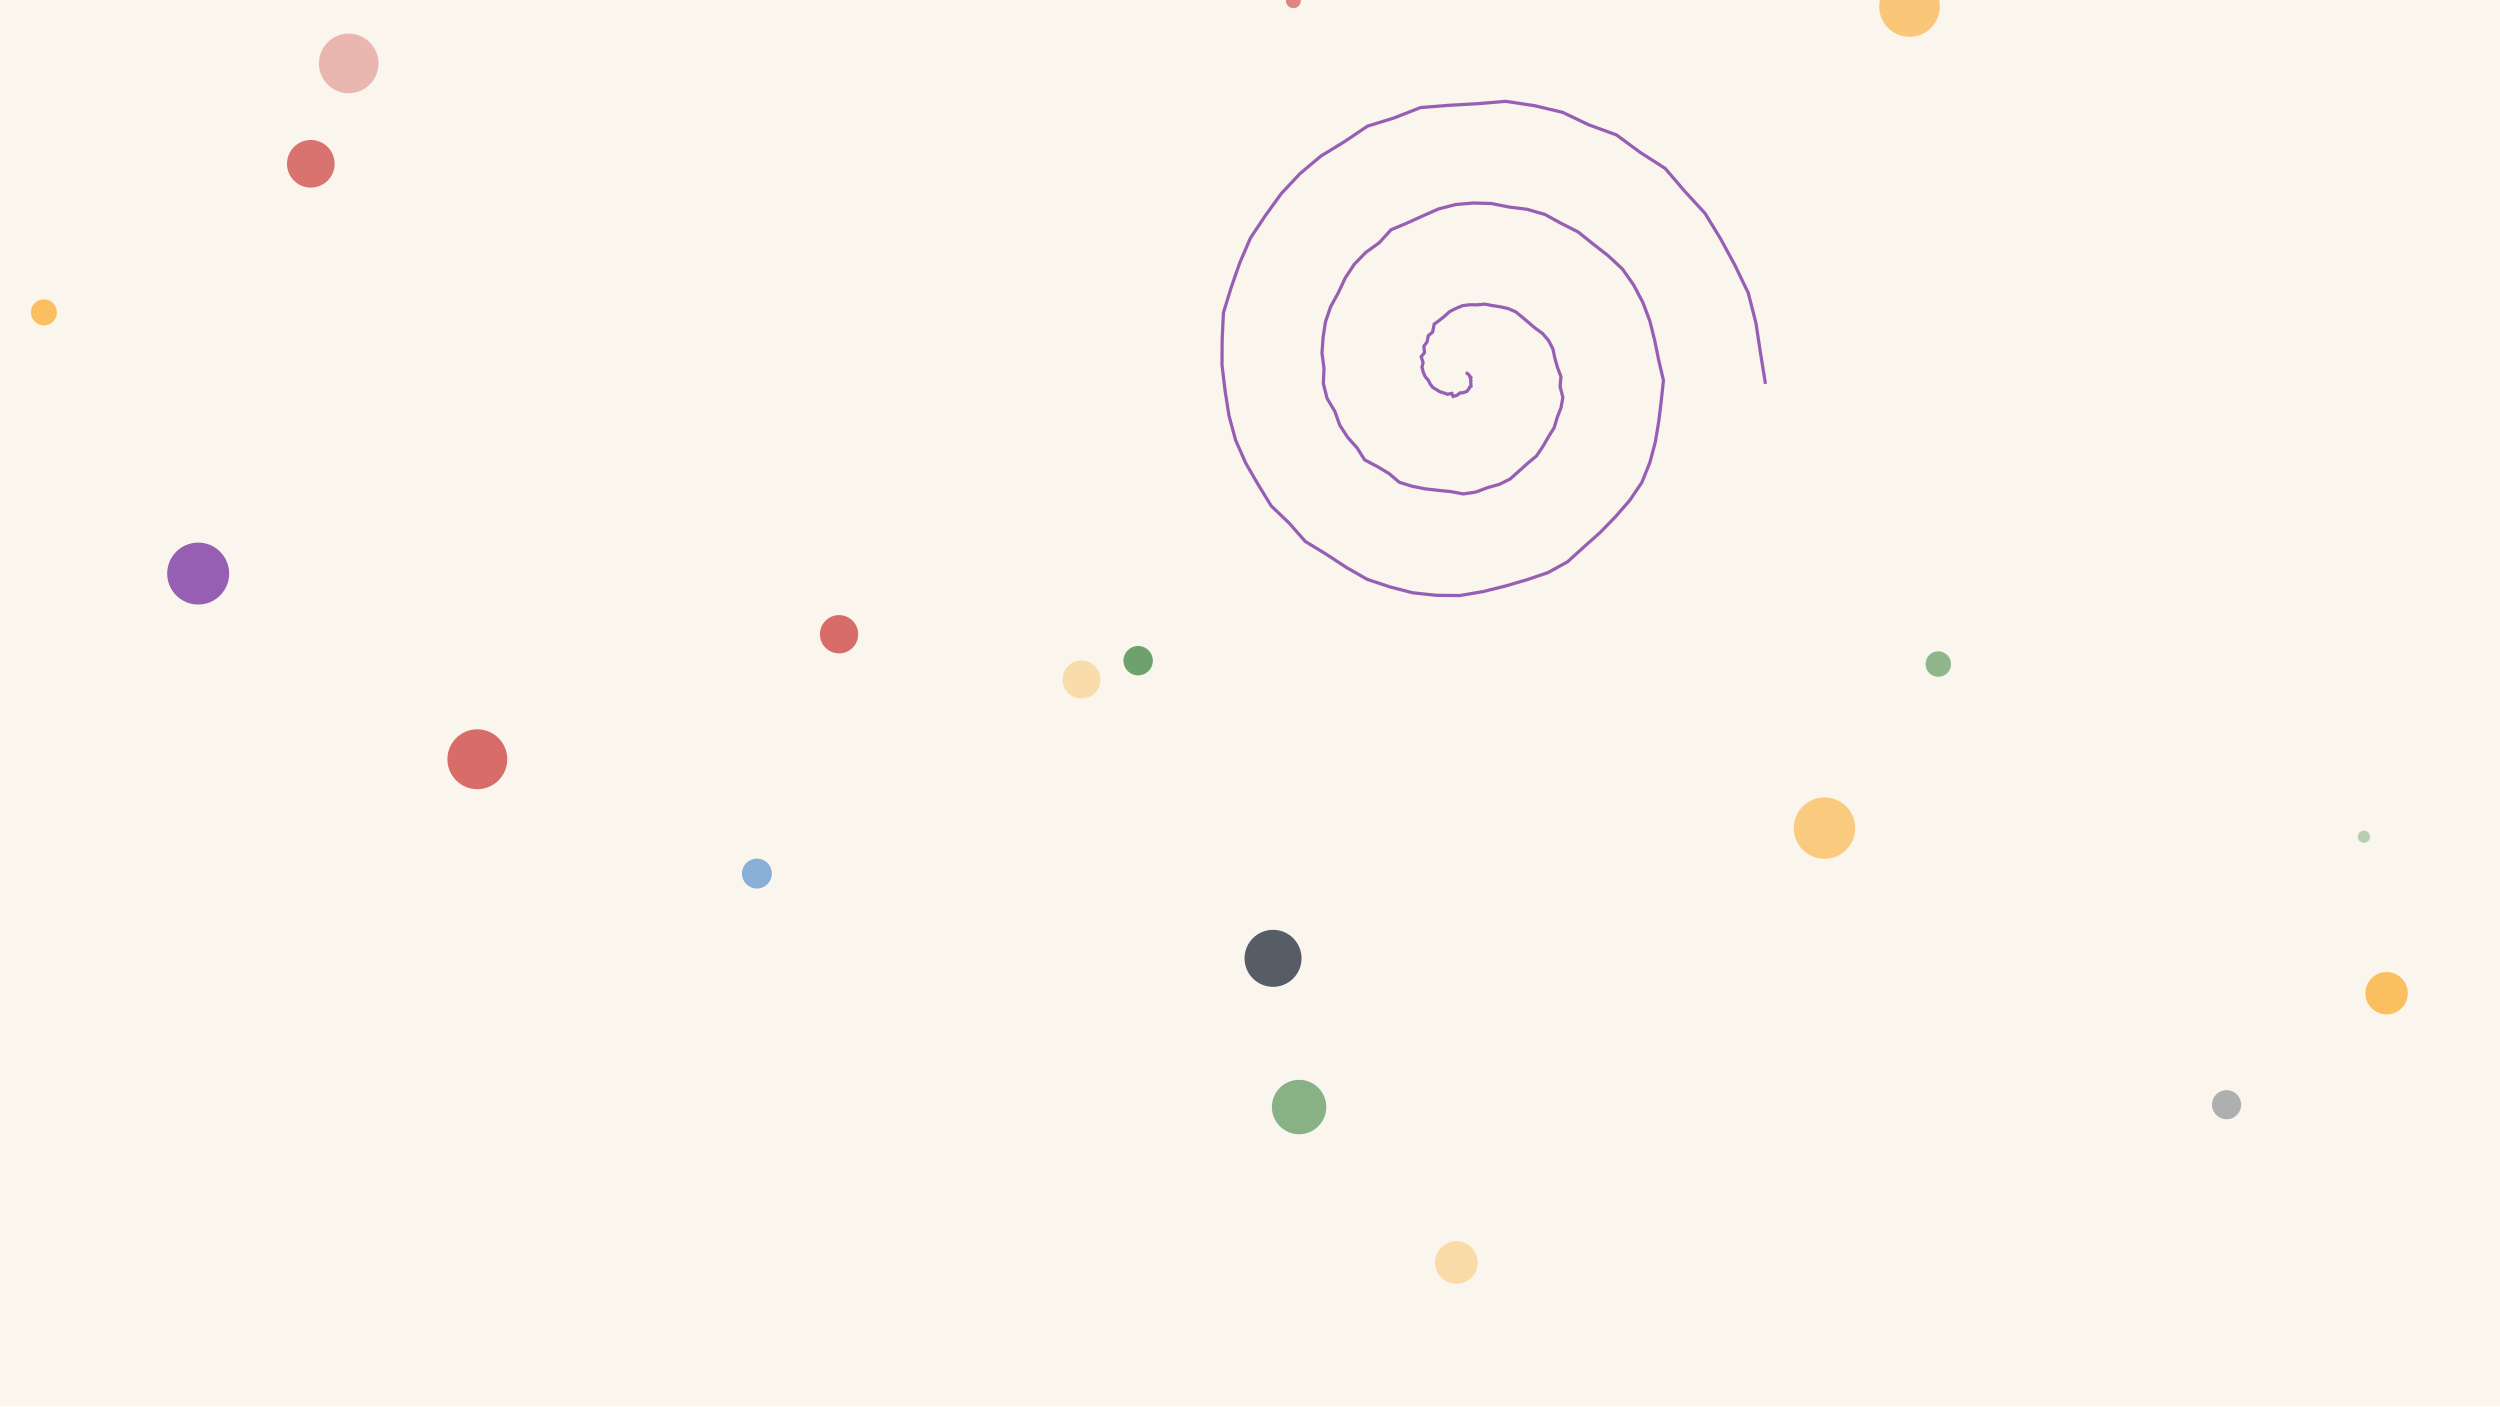
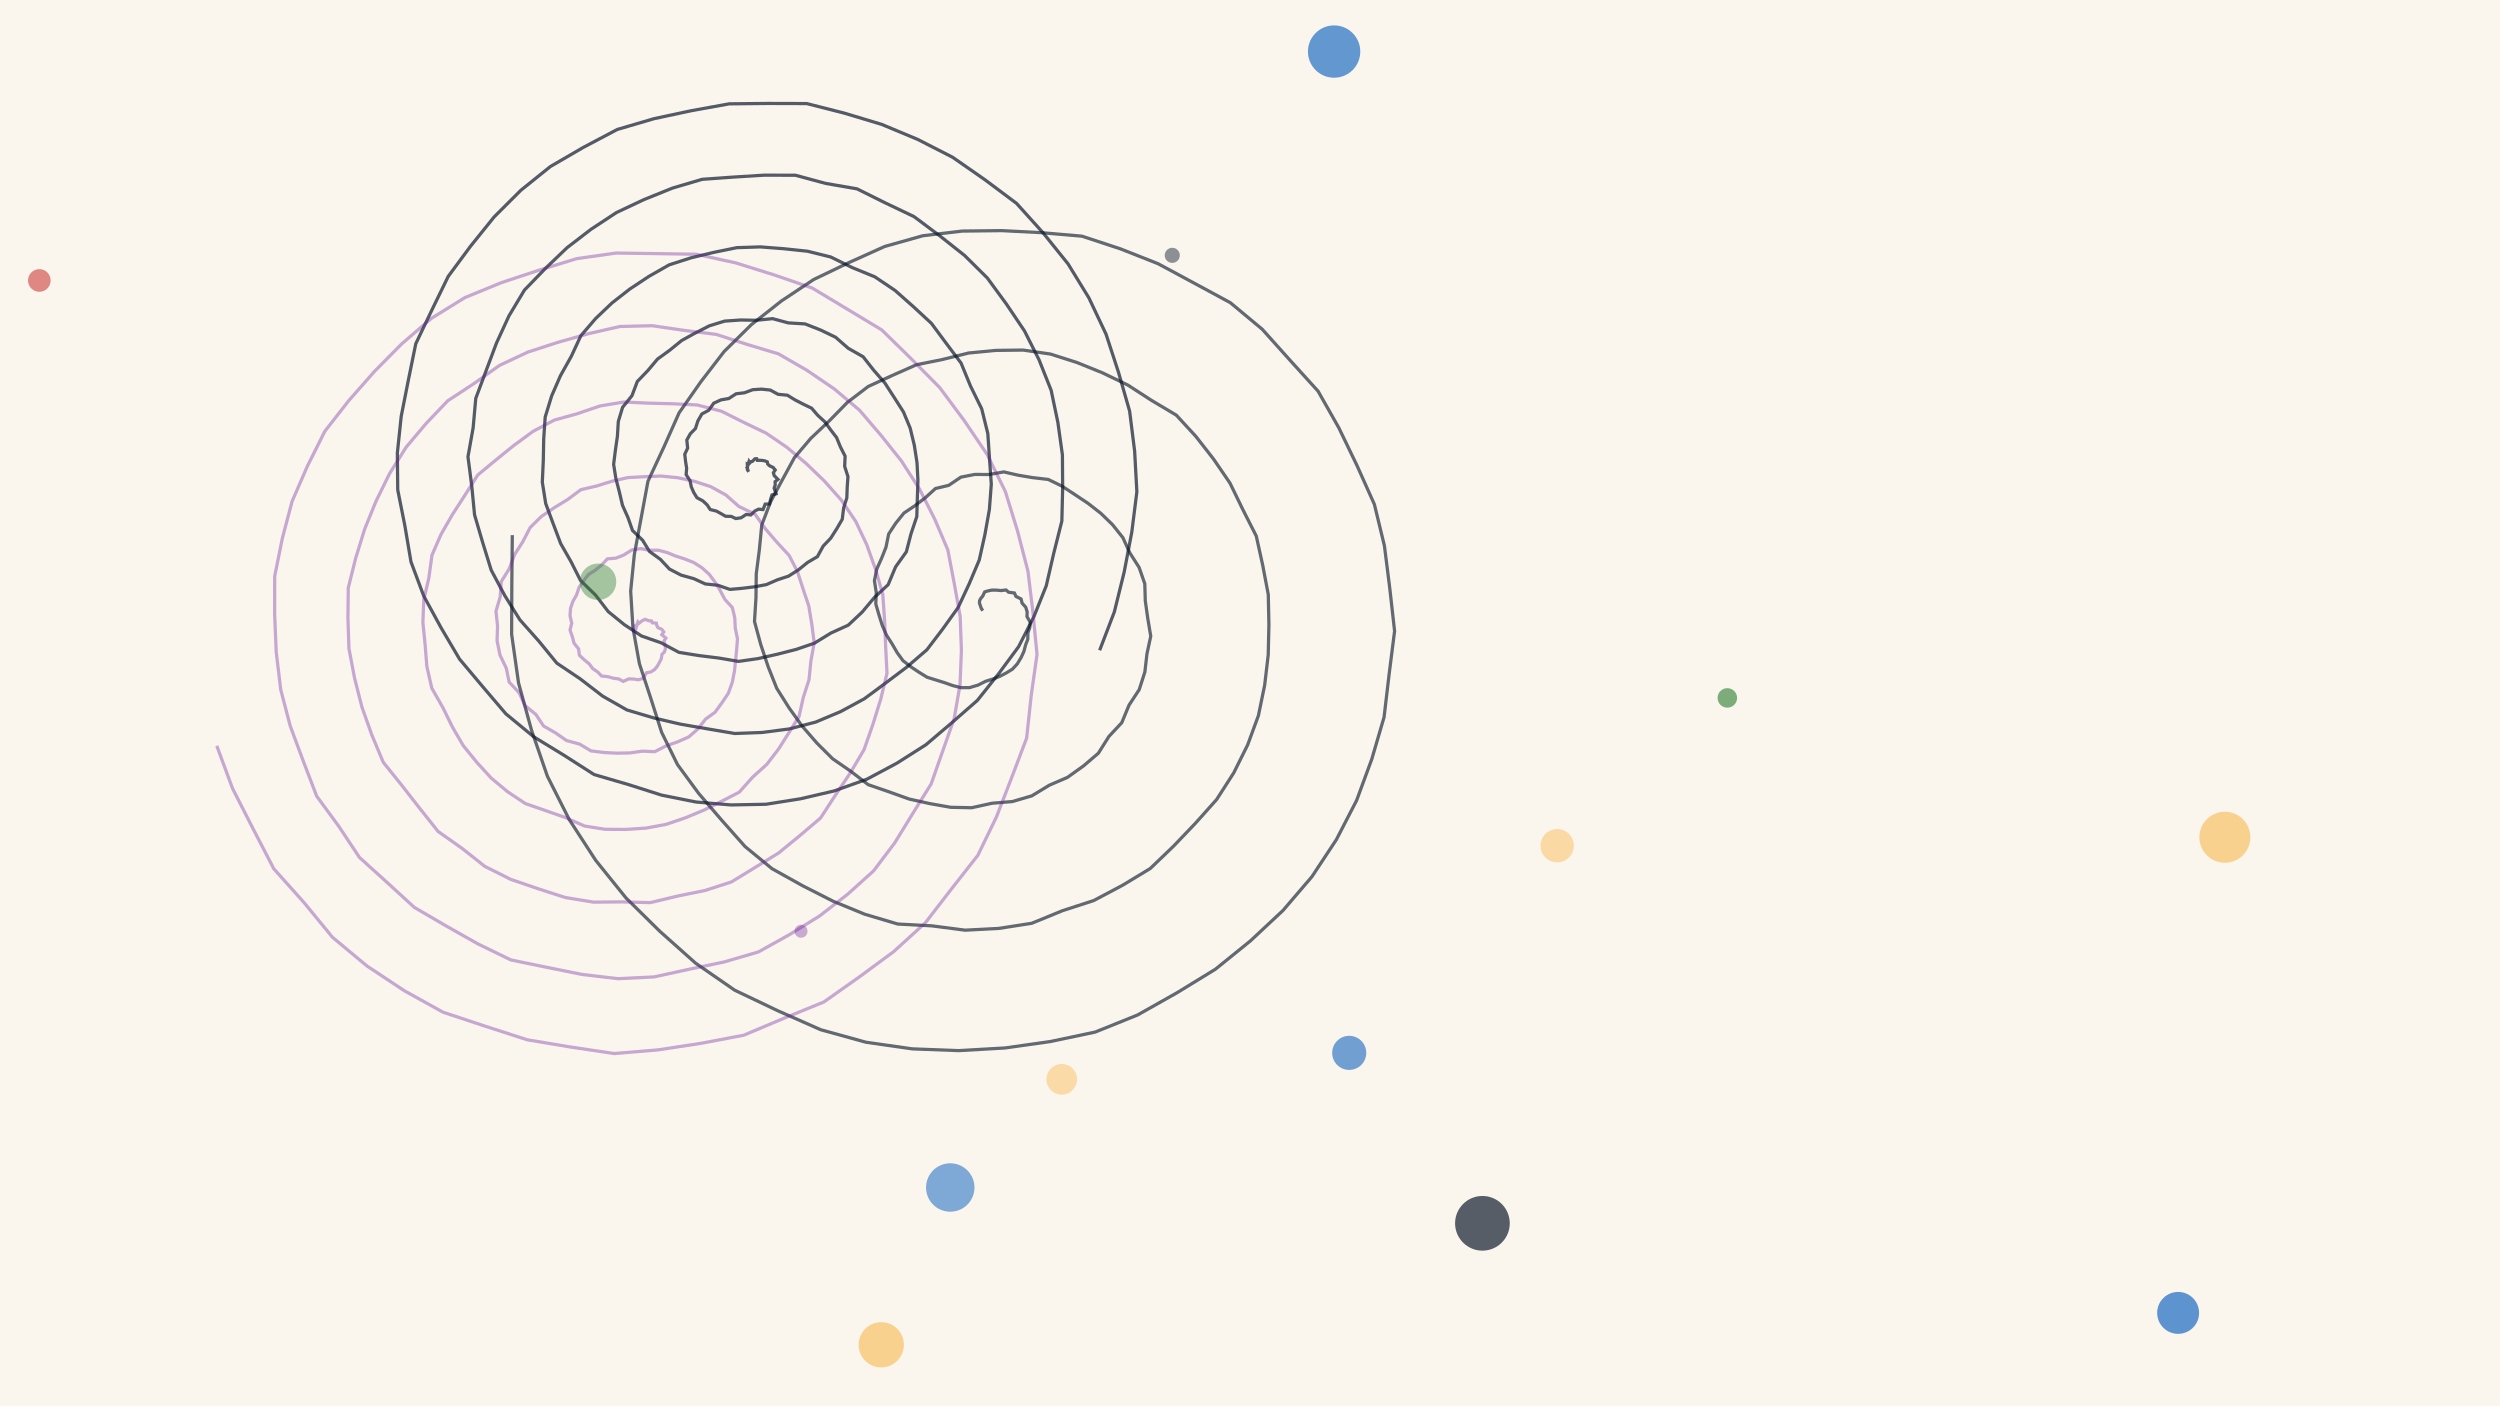
<svg xmlns="http://www.w3.org/2000/svg" viewBox="0 0 1920 1080" width="1920" height="1080">
  <rect width="1920" height="1080" fill="#FAF6EE" />
-   <g transform="rotate(32 960 540)">
-     <polyline points="966.0,236.8 968.1,236.9 969.1,237.2 972.3,238.4 970.9,238.4 972.3,239.6 973.0,240.9 975.0,243.7 974.5,244.7 974.6,246.7 974.3,248.8 973.3,250.0 972.2,251.4 970.7,252.3 969.4,255.5 967.4,257.6 965.4,256.1 962.9,258.5 960.3,259.0 957.2,259.9 954.1,259.9 950.6,260.0 947.6,258.9 944.9,257.2 941.1,256.0 938.0,253.8 935.3,251.2 934.1,247.7 930.5,244.7 931.0,240.7 928.0,236.8 928.3,232.7 926.6,228.2 927.9,224.0 925.7,218.2 927.5,213.8 929.2,209.0 930.7,203.7 933.5,199.1 936.7,194.6 941.0,191.1 945.8,188.2 950.5,184.6 955.9,182.5 961.5,180.1 967.4,178.0 973.7,177.0 980.0,177.8 986.3,178.7 992.9,179.7 1000.2,180.2 1007.0,182.4 1013.2,186.1 1018.1,191.2 1023.5,196.1 1029.7,200.9 1033.1,207.6 1039.3,213.5 1042.3,220.9 1043.8,228.8 1046.0,236.8 1046.0,245.1 1046.3,253.6 1046.0,262.4 1043.3,270.6 1040.8,279.2 1038.2,288.2 1033.3,296.1 1027.0,303.0 1021.1,310.7 1013.7,317.0 1004.7,320.5 996.0,324.8 987.0,329.1 977.5,332.7 967.4,335.4 957.2,333.9 946.8,334.1 935.6,334.9 925.9,330.2 915.3,327.1 905.3,322.4 896.6,315.5 886.1,310.1 877.7,302.0 872.0,291.9 864.4,282.7 858.8,272.1 854.0,261.0 851.2,249.1 850.5,236.8 849.0,224.4 849.3,211.7 852.0,199.3 856.8,187.6 859.2,174.3 866.7,163.7 874.0,152.7 881.6,141.5 891.0,131.6 901.9,123.4 913.8,116.4 926.7,111.5 939.5,105.6 953.2,101.7 967.4,100.9 981.9,99.6 996.3,101.3 1011.0,102.8 1025.9,105.7 1039.8,111.6 1052.9,119.2 1065.0,128.5 1076.0,139.1 1086.6,150.3 1097.9,161.5 1104.8,175.7 1111.5,190.0 1117.7,204.9 1122.5,220.5 1125.4,236.8 1124.8,253.4 1122.2,269.7 1118.7,286.0 1114.0,302.1 1109.3,318.7 1100.9,333.8 1090.0,347.1 1078.4,360.1 1066.2,372.7 1052.8,384.6 1037.4,394.0 1021.1,401.9 1003.7,407.4 985.8,411.7 967.4,412.4 949.0,412.0 930.2,412.2 912.2,406.8 893.5,402.9 876.5,394.4 859.5,385.4 843.5,374.5 829.3,361.3 816.5,346.5 804.1,331.1 793.7,314.2 783.8,296.5 778.6,277.0 774.1,257.2 771.0,236.8 771.6,216.3 773.0,195.5 777.0,175.0 783.5,154.9 792.9,136.1 801.7,116.4 815.7,100.2 828.7,82.7 846.1,69.8 863.8,57.3 881.6,44.0 901.9,35.2 923.1,28.0 945.2,25.5 967.4,20.8 990.0,22.5 1012.9,22.8 1034.8,29.7 1057.0,35.8 1077.6,46.1 1097.7,57.5 1117.6,70.1 1134.6,86.3 1150.0,104.2 1165.8,122.3" fill="none" stroke="#6A1B9A" stroke-width="2.5" opacity="0.69" />
+   <g transform="rotate(231 960 540)">
+     <polyline points="1340.3,352.6 1342.9,352.9 1341.3,352.8 1343.4,353.5 1343.3,353.8 1345.6,355.5 1345.0,355.8 1346.3,357.7 1345.1,357.5 1345.3,358.9 1344.8,359.8 1345.1,362.6 1344.3,363.7 1343.0,363.3 1342.0,364.6 1340.7,366.1 1339.1,367.5 1337.3,368.5 1335.8,367.7 1333.8,368.0 1331.1,369.3 1328.6,369.3 1327.9,366.9 1325.8,366.0 1321.7,366.4 1321.7,363.6 1319.6,362.0 1318.3,359.9 1314.0,358.3 1315.3,355.3 1313.5,352.6 1311.1,349.5 1313.1,346.8 1310.9,342.9 1313.3,340.4 1314.0,337.2 1313.6,333.0 1316.1,330.5 1316.6,325.8 1318.7,322.3 1322.2,320.6 1325.0,317.3 1328.7,315.9 1332.6,314.3 1336.4,311.4 1340.7,311.8 1345.1,311.2 1349.9,309.2 1354.6,309.8 1359.2,311.1 1363.4,313.3 1368.9,313.9 1372.5,317.3 1377.0,319.9 1381.7,322.9 1384.0,327.6 1389.2,331.0 1391.3,336.2 1391.9,341.7 1395.3,346.9 1397.5,352.6 1396.4,358.5 1398.2,364.9 1396.7,370.8 1393.7,376.2 1393.0,382.8 1389.6,388.2 1387.4,394.7 1383.5,400.2 1378.7,405.0 1372.4,407.6 1367.4,412.7 1360.9,415.0 1354.5,417.8 1347.9,420.9 1340.7,421.1 1333.4,422.2 1326.0,421.8 1318.3,421.6 1311.0,419.4 1303.1,417.7 1297.2,412.5 1289.5,409.5 1283.6,404.0 1277.4,398.6 1272.9,391.8 1266.8,385.5 1263.8,377.6 1261.1,369.5 1260.0,361.1 1256.5,352.6 1257.8,343.9 1257.8,335.0 1258.8,326.0 1262.0,317.6 1264.5,308.6 1268.9,300.5 1273.9,292.5 1279.3,284.5 1287.5,279.4 1294.4,272.5 1303.1,268.2 1311.4,262.3 1320.6,258.3 1330.7,257.6 1340.7,254.9 1350.8,256.2 1361.5,254.9 1371.3,258.4 1381.4,261.1 1390.9,265.7 1400.6,270.1 1410.1,275.6 1417.6,283.4 1425.0,291.4 1433.4,299.1 1439.8,308.5 1442.2,319.7 1448.1,329.8 1449.5,341.2 1451.7,352.6 1451.1,364.2 1451.1,376.1 1449.0,387.8 1446.5,399.7 1441.9,411.1 1434.9,421.1 1427.1,430.4 1420.2,440.9 1410.1,448.2 1401.4,457.7 1390.3,464.0 1378.7,469.5 1366.0,471.7 1353.7,476.5 1340.7,476.3 1327.6,476.8 1314.6,475.4 1301.3,473.9 1288.4,470.1 1276.2,464.3 1264.5,457.5 1253.5,449.5 1243.1,440.5 1232.4,431.3 1224.9,419.5 1216.4,408.0 1212.6,394.3 1205.6,381.3 1204.6,366.9 1201.8,352.6 1200.7,337.9 1204.4,323.7 1206.3,309.0 1211.4,295.1 1217.6,281.6 1224.3,268.0 1232.1,254.9 1243.6,244.8 1254.6,234.2 1266.3,223.7 1280.6,217.7 1294.1,209.3 1309.2,204.5 1324.8,201.2 1340.7,201.6 1356.8,199.7 1372.5,203.1 1388.4,205.7 1403.8,210.8 1419.5,216.1 1433.9,224.4 1446.3,235.4 1459.0,246.1 1471.4,257.6 1480.9,271.7 1488.7,286.7 1495.0,302.5 1502.7,318.2 1505.8,335.3 1507.2,352.6 1506.9,370.1 1505.2,387.6 1502.3,405.2 1495.9,421.7 1488.2,437.8 1479.9,453.8 1469.0,468.2 1456.6,481.3 1443.6,494.3 1428.9,505.4 1412.2,513.1 1395.8,522.1 1377.9,527.6 1359.4,530.7 1340.7,533.4 1321.8,532.6 1302.6,531.9 1284.2,526.4 1265.3,522.1 1247.6,513.8 1231.7,502.6 1215.7,491.4 1201.5,478.0 1188.6,463.1 1176.3,447.6 1166.9,430.0 1158.1,411.9 1152.8,392.6 1148.0,372.9 1147.4,352.6 1148.1,332.4 1149.0,311.9 1152.8,291.6 1158.6,271.6 1167.3,252.5 1178.3,234.6 1190.9,217.8 1206.7,203.9 1222.6,190.0 1239.3,177.0 1257.1,164.8 1277.1,157.0 1298.1,152.0 1318.9,145.6 1340.7,145.5 1362.6,144.5 1384.4,147.2 1406.1,151.4 1426.6,159.6 1447.2,168.2 1465.8,180.5 1485.0,192.3 1499.8,209.4 1516.1,225.2 1527.6,244.7 1539.1,264.3 1549.3,284.9 1557.2,306.6 1560.0,329.6 1561.9,352.6 1561.3,375.8 1559.0,399.0 1553.4,421.8 1546.5,444.3 1537.4,466.2 1523.8,485.7 1510.0,505.1 1494.8,523.8 1475.3,537.9 1456.9,554.0 1434.8,564.1 1412.8,574.6 1389.2,580.6 1365.2,586.0 1340.7,588.7 1316.0,587.5 1291.2,585.3 1266.8,580.0 1242.8,572.5 1220.4,561.0 1198.8,548.0 1179.0,532.2 1159.6,515.7 1144.3,495.3 1128.5,475.1 1116.0,452.7 1105.5,429.1 1099.0,404.0 1093.4,378.6 1092.4,352.6 1091.8,326.5 1094.8,300.4 1099.8,274.4 1108.6,249.3 1120.2,225.4 1133.6,202.2 1150.1,181.0 1168.7,161.6 1189.4,144.4 1211.9,129.6 1234.4,114.0 1260.3,105.4 1286.2,96.2 1313.2,90.7 1340.7,90.0 1368.3,89.5 1395.8,93.6 1423.2,98.6 1449.8,107.5 1474.3,121.3 1499.2,134.4 1521.4,152.0 1541.4,172.0 1559.5,193.7 1577.7,215.8 1590.0,241.6 1602.2,267.7 1609.4,295.5 1615.5,323.8 1618.5,352.6 1618.4,381.8 1613.9,410.7 1608.2,439.6 1596.9,466.7 1583.6,492.9 1569.4,518.8 1551.0,542.0 1532.1,565.2 1508.1,583.1 1483.4,599.9 1457.1,614.1 1429.6,626.3 1400.7,634.7 1371.1,642.2 1340.7,643.8 1310.1,643.7 1279.7,639.7 1249.8,632.4 1221.0,621.4 1192.5,609.3 1166.1,592.9 1140.8,574.6 1119.2,552.1 1099.0,528.2 1080.0,503.1 1064.2,475.8" fill="none" stroke="#0A1628" stroke-width="2.5" opacity="0.69" />
+     <polyline points="1144.3,425.3 1145.9,425.3 1147.3,425.7 1150.5,426.9 1151.8,428.1 1152.4,429.3 1152.8,430.6 1153.0,432.1 1154.6,435.4 1154.0,437.0 1153.2,438.7 1152.2,440.6 1150.9,442.2 1149.4,443.9 1147.6,445.7 1145.4,449.1 1142.9,449.5 1139.6,452.6 1136.8,451.9 1132.8,453.7 1129.8,452.3 1125.6,452.5 1122.2,451.1 1119.4,448.7 1114.3,447.9 1111.4,444.9 1109.3,441.4 1105.5,438.2 1103.2,434.2 1100.1,430.0 1097.8,425.3 1095.9,420.1 1095.1,414.6 1095.8,409.2 1096.9,403.7 1098.6,398.3 1100.8,392.8 1102.2,386.4 1104.8,380.1 1108.9,375.0 1114.1,371.1 1119.8,367.6 1125.5,363.8 1131.5,359.8 1138.3,357.4 1145.4,355.2 1153.0,353.4 1160.6,353.8 1168.2,355.0 1176.3,355.9 1184.2,358.1 1192.0,361.2 1200.1,364.6 1206.5,370.3 1214.6,375.0 1220.4,382.0 1224.5,390.1 1229.0,398.1 1235.6,406.1 1238.6,415.5 1240.7,425.3 1239.8,435.2 1239.5,445.3 1240.1,456.0 1235.6,465.4 1234.6,476.7 1229.5,486.3 1222.6,494.7 1217.0,504.8 1208.2,511.7 1199.7,519.2 1191.0,527.7 1180.3,532.7 1169.0,536.3 1157.5,539.9 1145.4,542.7 1132.9,544.2 1120.2,544.1 1107.9,540.9 1094.6,539.4 1082.1,534.9 1071.6,526.9 1060.1,520.0 1047.9,513.1 1039.3,502.4 1029.4,492.3 1021.6,480.4 1017.3,466.9 1010.3,454.0 1008.3,439.7 1003.4,425.3 1003.0,410.3 1003.9,395.2 1008.0,380.6 1010.1,365.0 1016.1,350.6 1024.9,337.7 1032.1,323.3 1042.5,311.0 1054.7,300.4 1067.5,290.2 1081.5,281.7 1095.9,272.7 1112.2,268.8 1128.5,264.0 1145.4,262.2 1162.6,261.6 1180.0,262.6 1197.6,264.7 1214.6,270.0 1231.4,276.3 1248.2,283.7 1261.7,296.1 1275.8,307.8 1288.6,321.2 1302.3,334.7 1311.9,351.2 1319.3,368.8 1326.7,386.7 1330.3,405.8 1331.8,425.3 1334.1,445.1 1333.5,465.2 1328.5,484.7 1323.2,504.4 1313.8,522.4 1305.0,541.2 1293.5,558.6 1280.4,575.2 1264.8,589.6 1247.0,601.3 1228.4,611.6 1208.9,620.8 1188.4,627.5 1167.5,635.2 1145.4,636.6 1123.3,636.2 1101.0,634.4 1079.1,629.3 1056.7,624.5 1036.3,614.3 1016.0,603.4 997.8,589.3 980.0,574.2 963.6,557.4 948.5,539.0 936.2,518.4 926.2,496.5 918.6,473.5 914.7,449.5 911.6,425.3 909.5,400.5 912.9,375.8 917.7,351.3 926.7,327.9 934.1,303.3 947.0,281.1 962.2,260.2 980.8,242.5 998.4,223.0 1020.1,208.1 1043.1,195.5 1067.3,184.7 1092.2,174.7 1118.5,169.3 1145.4,168.1 1172.5,167.3 1200.0,168.6 1226.9,174.7 1252.5,184.7 1278.6,194.6 1303.2,208.1 1326.2,224.5 1346.3,244.4 1364.7,266.0 1383.4,287.9 1396.0,313.7 1409.2,339.6 1417.2,367.5 1424.0,396.0 1426.9,425.3 1426.5,454.8 1423.7,484.4 1416.8,513.5 1409.1,542.7 1397.1,570.6 1380.9,596.3 1362.0,620.2 1341.5,643.0 1319.9,665.4 1293.8,682.2 1266.7,697.5 1237.8,709.6 1208.5,721.8 1177.2,728.0 1145.4,729.6 1113.3,731.4 1081.5,726.1 1050.1,718.7 1018.5,710.3 989.0,696.3 961.1,679.0 933.1,661.1 910.1,637.1 886.8,613.2 867.7,585.6 850.4,556.6 836.8,525.6 826.5,493.1 820.3,459.4 817.9,425.3 817.9,390.8 822.4,356.6 828.2,322.2 838.5,288.6 854.5,257.3 872.6,227.1 893.3,198.3 916.8,171.4 943.2,146.9 972.6,125.9 1004.8,109.4 1037.7,93.7 1072.8,83.4 1108.9,77.5 1145.4,73.4 1182.4,73.5 1219.4,77.4 1255.9,85.3 1291.1,98.1 1325.6,113.2 1358.0,132.6 1387.4,156.6 1416.8,180.9" fill="none" stroke="#0A1628" stroke-width="2.5" opacity="0.63" />
+     <polyline points="1298.1,207.3 1300.5,207.5 1301.2,207.9 1300.6,208.0 1301.4,208.6 1303.5,210.3 1303.3,210.9 1302.2,210.8 1304.2,213.8 1303.0,213.8 1303.0,215.3 1302.9,217.5 1302.3,219.5 1301.1,220.2 1299.8,221.0 1298.3,222.5 1296.8,222.1 1294.7,224.3 1293.1,223.5 1291.3,223.1 1288.3,224.6 1285.8,224.5 1285.1,222.0 1281.1,222.8 1280.3,220.3 1277.9,219.1 1275.2,217.6 1273.6,215.3 1273.3,212.6 1271.0,210.1 1269.8,207.3 1268.5,204.1 1267.8,200.8 1268.2,197.5 1269.8,194.5 1268.1,189.8 1269.5,186.3 1272.2,183.8 1274.7,181.0 1275.9,176.4 1279.6,174.9 1282.6,172.0 1286.1,169.6 1289.6,166.1 1294.0,165.7 1298.3,164.4 1302.8,164.6 1307.6,163.6 1312.7,162.9 1316.9,165.5 1322.4,165.5 1327.1,167.6 1332.3,169.5 1335.5,173.8 1340.8,176.4 1345.0,180.3 1348.0,185.1 1350.1,190.4 1353.4,195.6 1355.1,201.3 1356.5,207.3 1355.8,213.3 1355.8,219.5 1356.7,226.2 1353.0,231.6 1351.1,237.7 1350.2,245.0 1346.8,250.9 1341.6,255.3 1337.2,260.8 1331.6,264.9 1325.5,268.2 1319.4,272.2 1312.9,275.9 1305.8,278.3 1298.3,279.5 1290.8,279.2 1283.2,278.2 1275.8,276.7 1267.2,277.2 1259.9,273.7 1253.5,269.0 1246.1,265.2 1240.2,259.6 1234.3,253.8 1228.2,247.7 1222.6,241.0 1218.0,233.4 1215.4,224.9 1213.1,216.2 1213.6,207.3 1211.4,198.1 1211.1,188.7 1213.5,179.7 1216.7,170.9 1218.7,161.3 1225.1,154.0 1230.0,145.8 1236.0,138.1 1242.7,130.6 1250.0,123.6 1259.5,120.1 1268.0,114.0 1277.9,111.1 1287.8,107.3 1298.3,108.3 1309.0,106.1 1319.3,108.8 1330.6,108.0 1340.3,113.0 1351.2,115.6 1361.2,120.8 1369.6,128.1 1379.3,134.4 1385.7,143.7 1394.4,151.8 1398.2,162.8 1404.1,172.9 1407.8,184.0 1412.7,195.2 1413.9,207.3 1412.9,219.3 1411.3,231.3 1410.8,243.8 1405.4,254.9 1400.8,266.5 1395.3,277.7 1387.9,287.9 1380.2,298.2 1371.1,307.4 1360.9,315.6 1349.8,322.8 1337.5,327.8 1324.4,330.0 1311.8,335.9 1298.3,335.0 1284.8,335.4 1270.9,336.3 1257.3,333.5 1244.3,328.5 1231.2,323.6 1218.9,316.6 1206.7,309.1 1197.3,298.2 1187.1,288.1 1179.2,276.0 1170.0,264.4 1165.2,250.5 1160.5,236.6 1157.0,222.1 1156.2,207.3 1153.7,192.1 1156.8,177.2 1160.1,162.3 1164.4,147.7 1169.8,133.0 1177.2,119.3 1186.3,106.4 1196.4,94.1 1208.3,83.4 1222.6,76.1 1236.2,67.7 1250.2,59.0 1265.8,54.1 1281.9,50.9 1298.3,49.9 1314.9,49.9 1331.2,52.4 1347.4,56.1 1364.4,58.9 1379.7,66.4 1393.7,76.0 1408.0,85.4 1421.0,96.8 1431.6,110.4 1443.7,123.3 1451.8,138.9 1458.1,155.3 1463.6,172.1 1469.4,189.3 1469.6,207.3 1469.6,225.3 1468.7,243.5 1465.2,261.5 1457.9,278.3 1451.5,295.7 1442.3,311.9 1429.9,325.8 1417.8,340.0 1405.1,354.2 1389.7,365.6 1372.3,373.5 1355.0,381.7 1336.6,387.2 1317.6,390.9 1298.3,393.3 1278.7,394.2 1258.9,392.5 1239.7,387.8 1220.9,381.2 1202.4,373.4 1186.0,361.9 1169.9,349.9 1153.3,337.8 1140.9,321.6 1129.6,304.7 1118.8,287.2 1111.6,267.9 1105.5,248.2 1099.0,228.2 1098.5,207.3 1098.4,186.2 1101.1,165.3 1103.9,144.1 1111.6,124.1 1121.5,105.1 1130.8,85.6 1144.9,69.1 1158.5,52.0 1174.9,37.4 1193.3,25.4 1212.1,13.6 1232.4,4.4 1254.2,-0.5 1275.8,-6.6 1298.3,-6.4 1320.7,-6.0 1343.6,-5.9 1365.5,0.5 1387.0,8.1 1407.8,17.7 1428.1,28.6 1446.6,42.6 1464.6,57.5 1478.7,76.2 1491.7,95.6 1503.0,116.1 1512.9,137.5 1520.6,160.0 1525.1,183.4 1528.2,207.3 1525.8,231.2 1524.3,255.3 1518.5,278.8 1509.8,301.4 1500.2,323.8 1489.3,346.0 1474.2,365.6 1456.0,382.4 1438.1,399.6 1417.2,413.2 1396.3,427.4 1372.8,436.4 1348.6,443.7 1323.7,448.5 1298.3,449.2 1272.9,449.0 1247.5,446.2 1222.4,440.8 1197.5,433.7 1174.7,421.5 1151.8,408.9 1130.9,393.2 1111.1,375.8 1093.7,355.9 1079.9,333.4 1065.9,310.7 1057.2,285.6 1048.3,260.4 1041.8,234.2 1040.4,207.3 1041.0,180.2 1044.4,153.3 1049.1,126.3 1059.7,101.0 1072.2,76.7 1084.6,52.0 1101.0,29.6 1120.9,10.2 1142.3,-7.5 1164.0,-25.3 1189.5,-37.2 1215.6,-47.5 1242.0,-57.5 1270.1,-61.7 1298.3,-66.1 1326.8,-63.4 1355.6,-62.0 1382.9,-53.1 1410.2,-43.9 1436.5,-32.0 1461.0,-16.6 1484.3,0.7 1507.1,19.2 1525.9,41.9 1543.4,65.8 1557.1,92.1 1569.4,119.2 1576.1,148.2 1581.1,177.5 1584.4,207.3 1585.3,237.4 1581.5,267.4 1572.8,296.4 1562.1,324.7 1550.7,353.0 1535.0,379.2 1515.4,402.7 1495.6,426.4 1471.5,445.7 1445.8,462.8 1419.4,479.3 1390.2,489.9 1360.7,500.6 1329.5,504.2 1298.3,507.3 1266.9,506.0 1235.4,503.3 1204.4,496.2 1175.0,484.4 1146.0,471.2 1118.9,454.2 1092.0,436.4 1070.0,412.8 1047.1,389.8 1030.7,361.7 1014.6,333.6 1000.7,304.0 993.4,272.1 985.8,240.1 983.9,207.3 985.4,174.4 987.6,141.2 997.2,109.4 1006.5,77.3 1022.3,47.9 1039.2,19.0 1058.2,-8.9 1083.1,-31.7 1108.4,-54.1 1136.8,-72.6 1165.5,-91.0 1197.2,-103.8 1230.0,-114.1 1263.8,-120.8 1298.3,-121.0 1333.0,-122.7 1367.0,-115.7 1400.9,-108.5 1433.9,-97.3" fill="none" stroke="#6A1B9A" stroke-width="2.5" opacity="0.36" />
  </g>
-   <circle cx="1488.6" cy="510.0" r="9.8" fill="#2E7D32" opacity="0.52" />
-   <circle cx="152.2" cy="440.5" r="23.8" fill="#6A1B9A" opacity="0.69" />
-   <circle cx="33.7" cy="239.9" r="10.0" fill="#F9A825" opacity="0.70" />
-   <circle cx="1401.2" cy="636.0" r="23.6" fill="#F9A825" opacity="0.55" />
-   <circle cx="977.7" cy="736.0" r="21.9" fill="#0A1628" opacity="0.68" />
-   <circle cx="997.7" cy="850.2" r="20.9" fill="#2E7D32" opacity="0.56" />
-   <circle cx="644.4" cy="487.1" r="14.7" fill="#C62828" opacity="0.67" />
-   <circle cx="267.8" cy="48.7" r="22.9" fill="#C62828" opacity="0.31" />
-   <circle cx="366.6" cy="583.1" r="23.0" fill="#C62828" opacity="0.67" />
-   <circle cx="1118.5" cy="969.6" r="16.4" fill="#F9A825" opacity="0.35" />
-   <circle cx="874.1" cy="507.4" r="11.3" fill="#2E7D32" opacity="0.69" />
-   <circle cx="1710.0" cy="848.4" r="11.2" fill="#0A1628" opacity="0.32" />
-   <circle cx="238.7" cy="125.8" r="18.3" fill="#C62828" opacity="0.64" />
-   <circle cx="1466.5" cy="5.0" r="23.3" fill="#F9A825" opacity="0.59" />
-   <circle cx="993.3" cy="0.6" r="5.7" fill="#C62828" opacity="0.55" />
-   <circle cx="581.3" cy="670.9" r="11.5" fill="#1565C0" opacity="0.49" />
-   <circle cx="1832.9" cy="762.8" r="16.3" fill="#F9A825" opacity="0.70" />
-   <circle cx="1815.5" cy="642.6" r="4.7" fill="#2E7D32" opacity="0.33" />
-   <circle cx="830.6" cy="521.9" r="14.6" fill="#F9A825" opacity="0.34" />
+   <circle cx="1326.6" cy="536.0" r="7.5" fill="#2E7D32" opacity="0.61" />
+   <circle cx="615.2" cy="715.2" r="5.0" fill="#6A1B9A" opacity="0.35" />
+   <circle cx="1024.6" cy="39.6" r="20.1" fill="#1565C0" opacity="0.66" />
+   <circle cx="900.3" cy="196.1" r="5.8" fill="#0A1628" opacity="0.46" />
+   <circle cx="676.8" cy="1032.8" r="17.4" fill="#F9A825" opacity="0.47" />
+   <circle cx="1672.8" cy="1008.3" r="16.1" fill="#1565C0" opacity="0.68" />
+   <circle cx="1708.7" cy="643.0" r="19.6" fill="#F9A825" opacity="0.47" />
+   <circle cx="30.2" cy="215.4" r="8.7" fill="#C62828" opacity="0.54" />
+   <circle cx="459.3" cy="446.8" r="14.0" fill="#2E7D32" opacity="0.42" />
+   <circle cx="1036.2" cy="808.6" r="13.1" fill="#1565C0" opacity="0.60" />
+   <circle cx="1195.9" cy="649.5" r="12.8" fill="#F9A825" opacity="0.37" />
+   <circle cx="729.8" cy="912.0" r="18.6" fill="#1565C0" opacity="0.54" />
+   <circle cx="815.4" cy="828.9" r="11.8" fill="#F9A825" opacity="0.35" />
+   <circle cx="1138.5" cy="939.5" r="21.0" fill="#0A1628" opacity="0.68" />
</svg>
